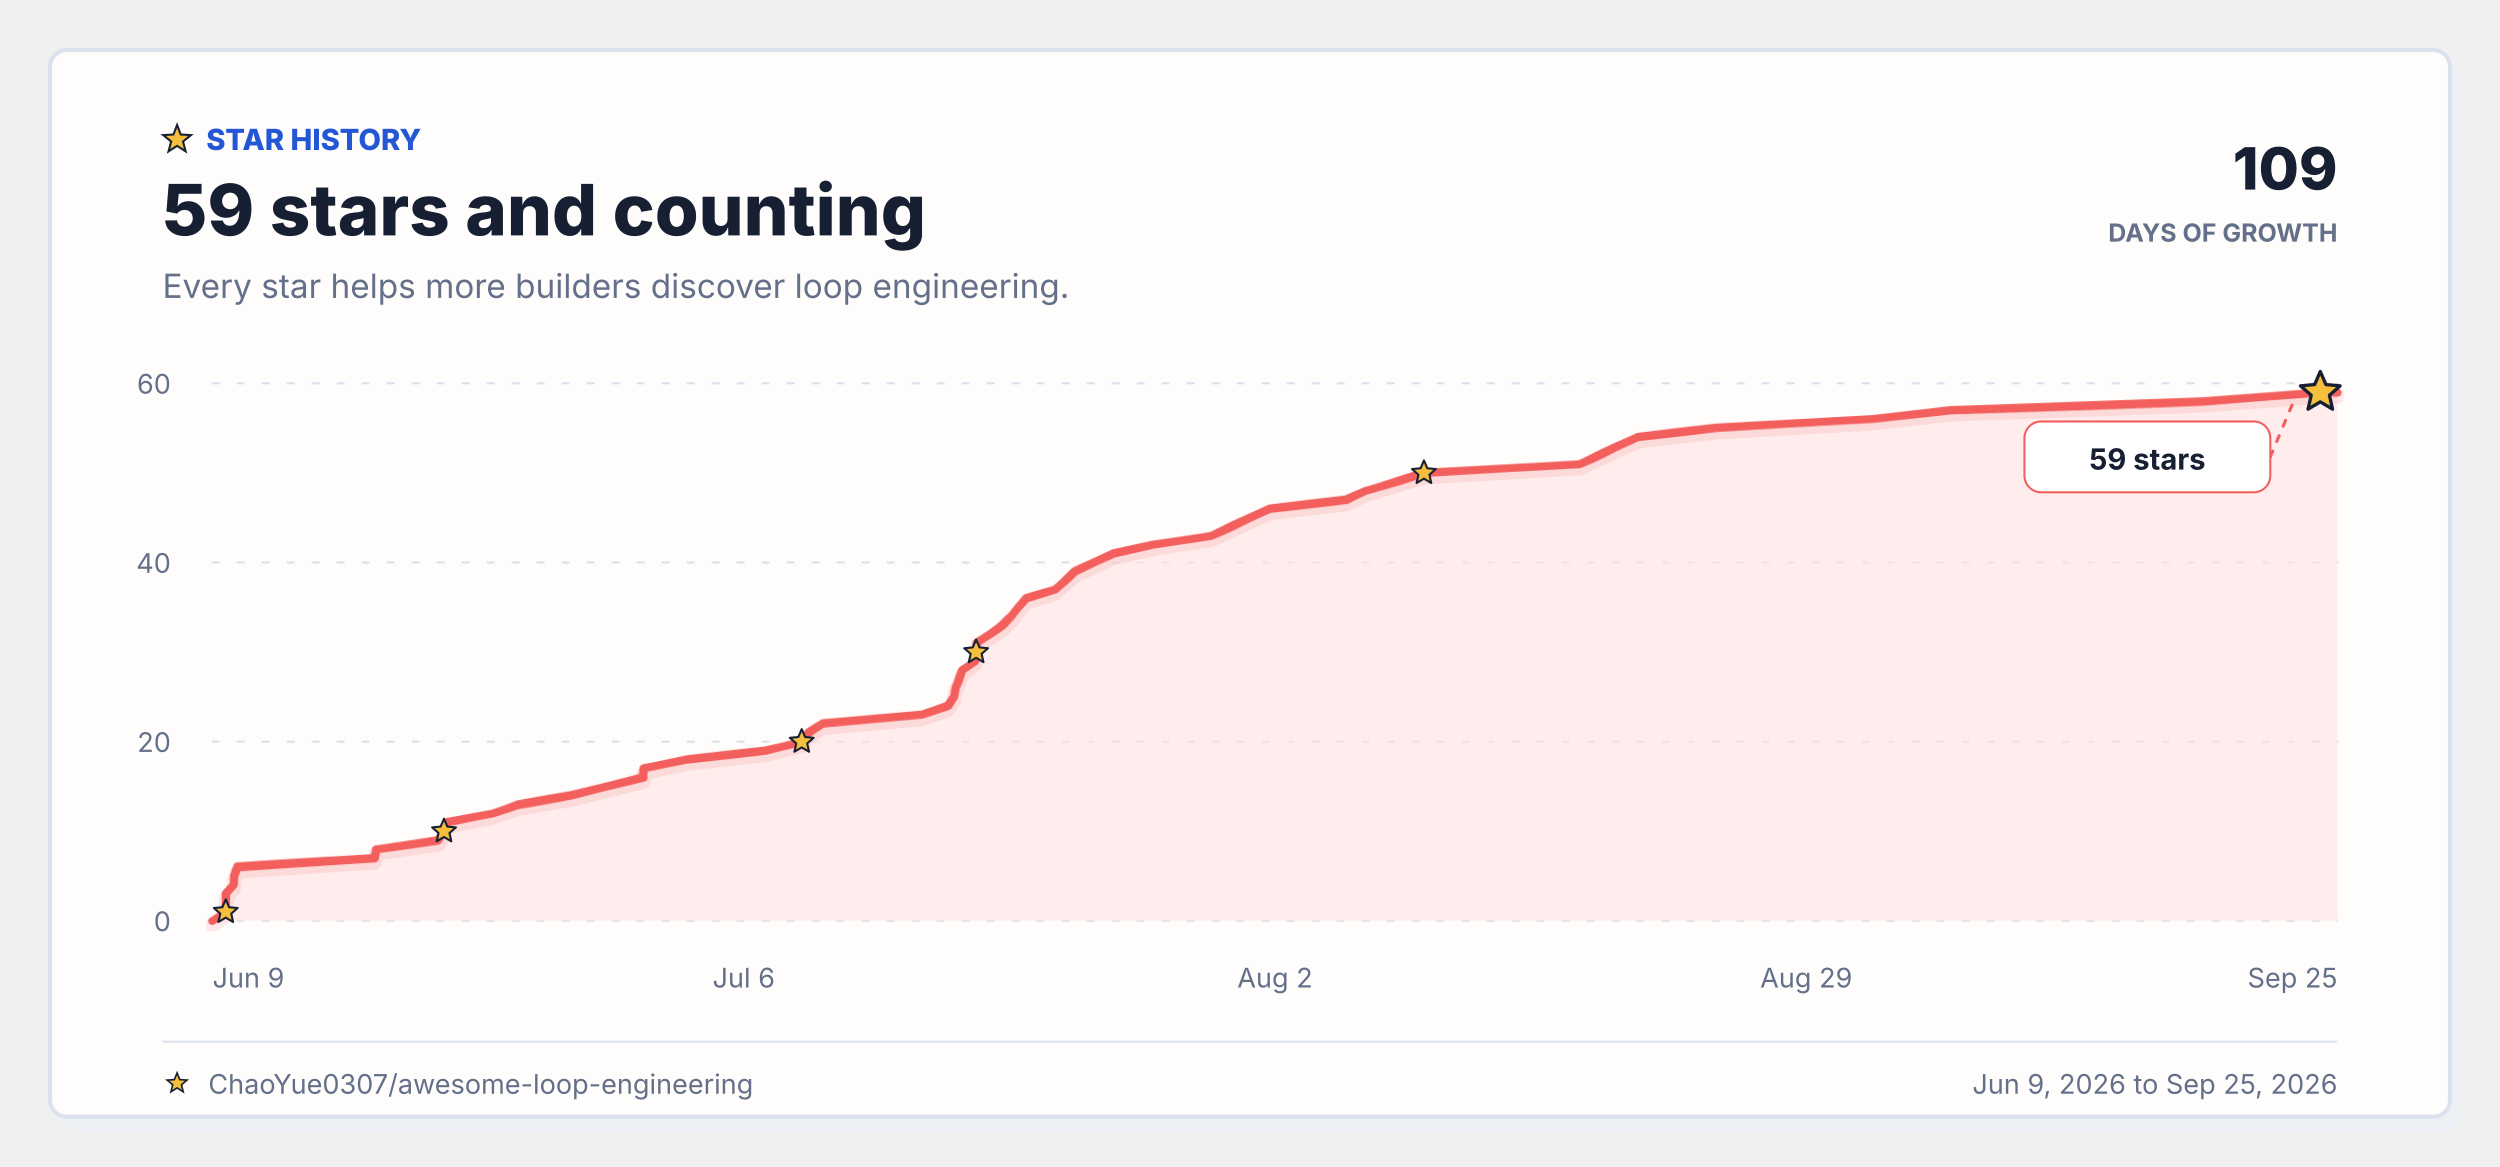
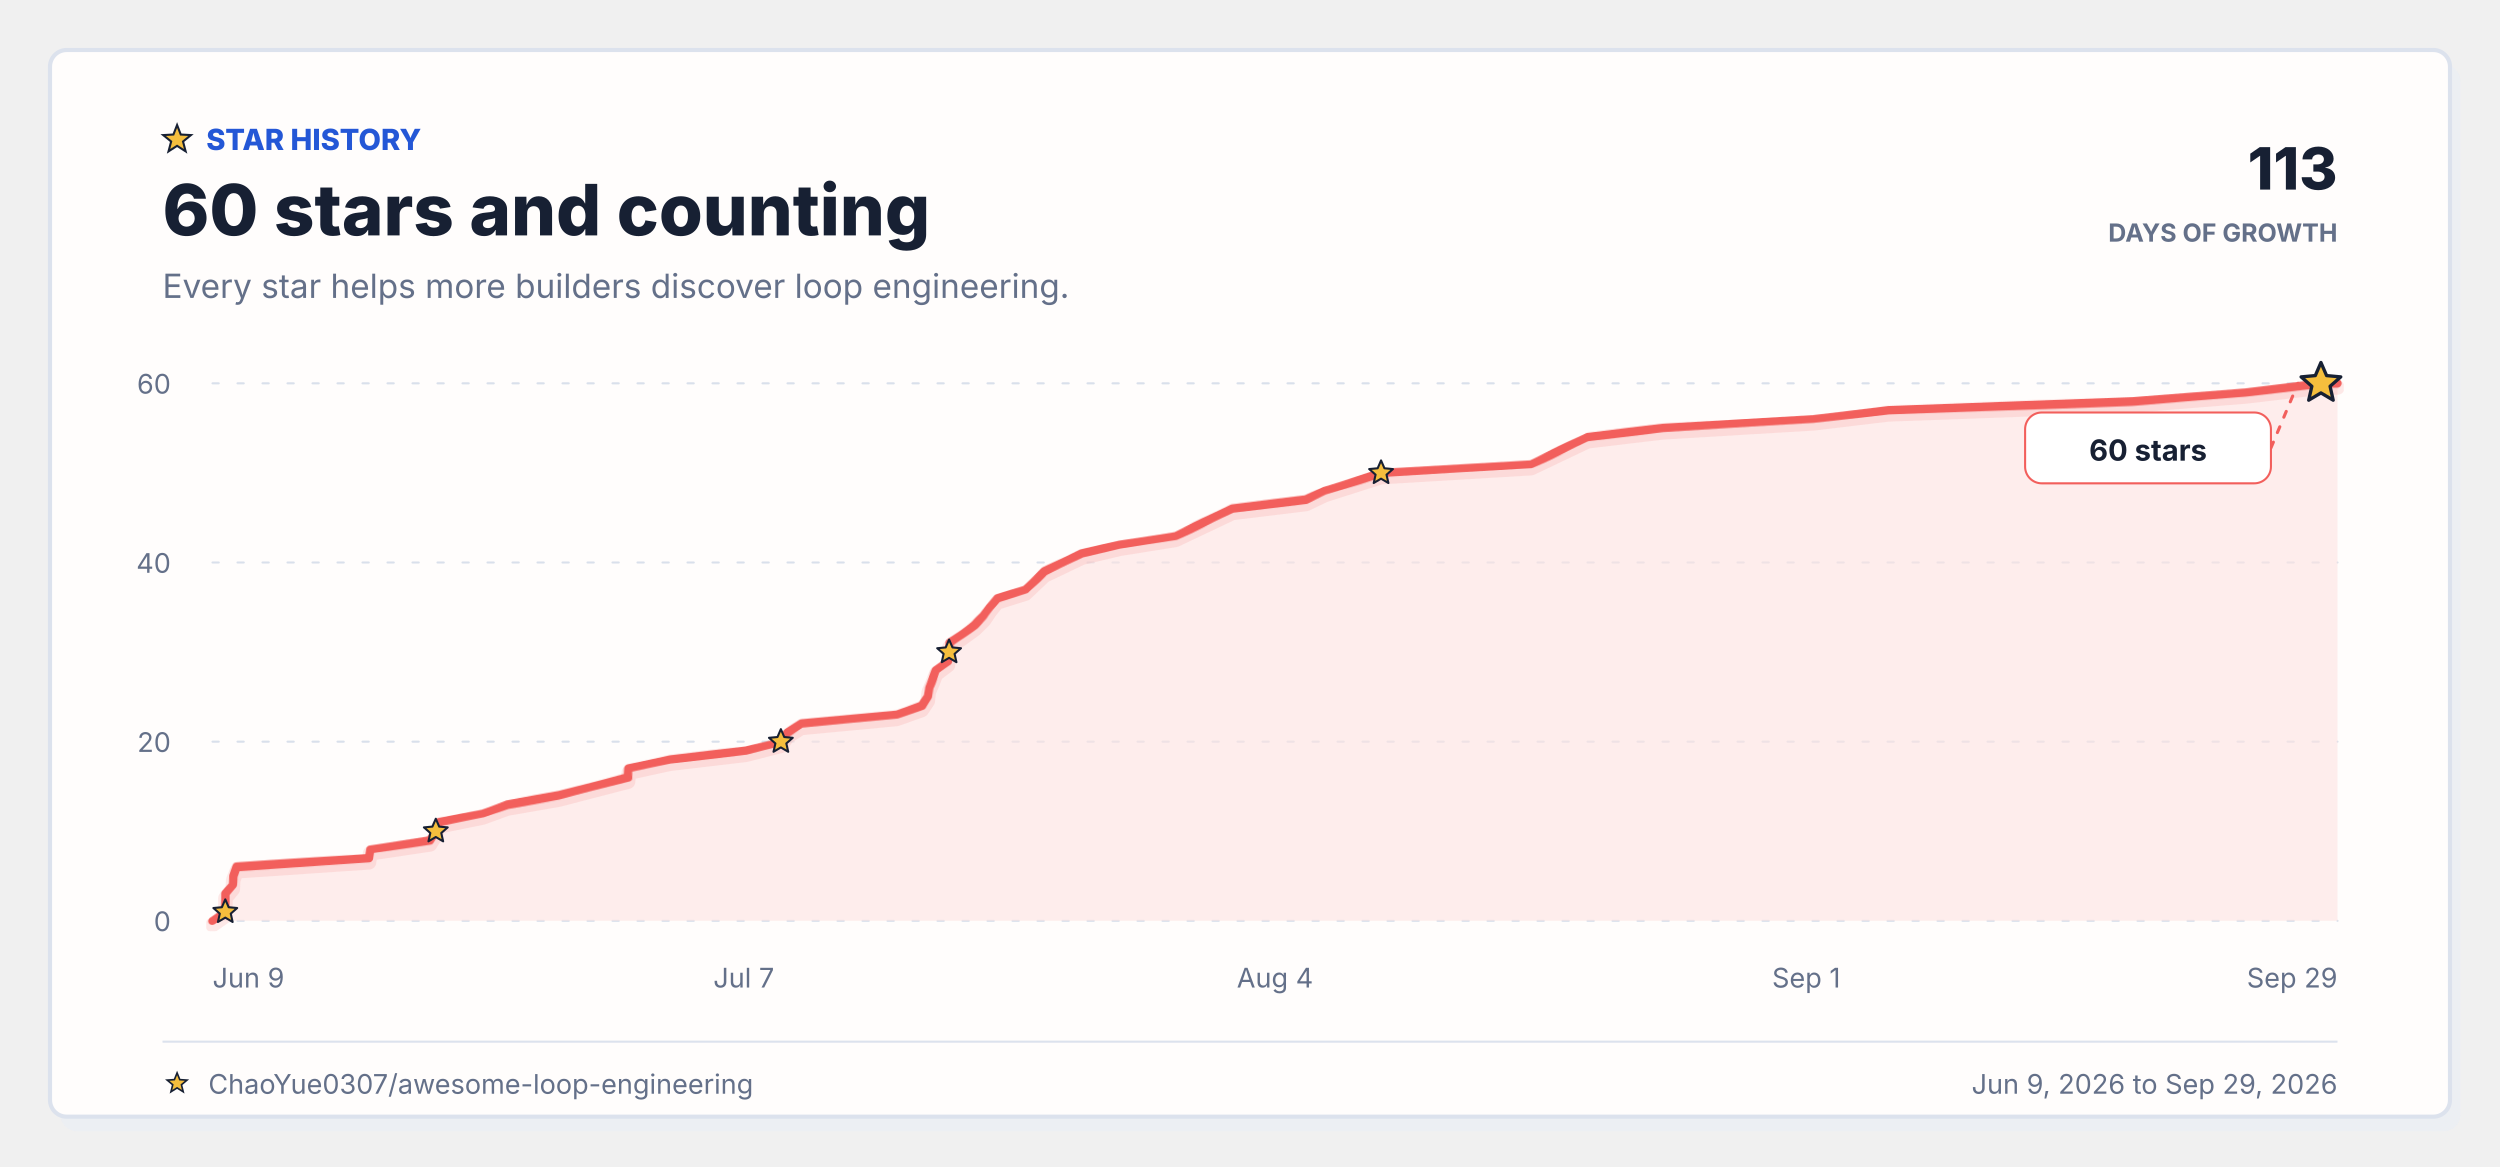
<svg xmlns="http://www.w3.org/2000/svg" width="1200" height="560" viewBox="0 0 1200 560" role="img" aria-labelledby="title desc">
  <style>
    text { font-family: ui-rounded, 'SF Pro Rounded', 'Nunito Sans', -apple-system, BlinkMacSystemFont, 'Segoe UI', sans-serif; letter-spacing: 0; }
  </style>
  <defs>
    <filter id="rough-line" x="-3%" y="-6%" width="106%" height="112%">
      <feTurbulence type="fractalNoise" baseFrequency="0.008 0.12" numOctaves="1" seed="17" result="noise" />
      <feDisplacementMap in="SourceGraphic" in2="noise" scale="1.2" xChannelSelector="R" yChannelSelector="G" />
    </filter>
    <clipPath id="plot-clip">
      <rect x="99" y="179" width="1026" height="268" />
    </clipPath>
  </defs>
  <rect x="29" y="31" width="1152" height="512" rx="8" fill="#E9EDF5" opacity="0.58" />
  <rect x="24" y="24" width="1152" height="512" rx="8" fill="#FFFDFC" stroke="#DCE2ED" stroke-width="2" />
  <path d="M 85 60 L 86.76 64.57 L 91.66 64.84 L 87.85 67.93 L 89.11 72.66 L 85 70 L 80.89 72.66 L 82.15 67.93 L 78.34 64.84 L 83.24 64.57 Z" fill="#F5BE3D" stroke="#172033" stroke-width="1" />
  <text x="99" y="72" fill="#2457D6" font-size="14" font-weight="800">STAR HISTORY</text>
-   <text x="78" y="113" fill="#172033" font-size="34" font-weight="760">59 stars and counting</text>
+   <text x="78" y="113" fill="#172033" font-size="34" font-weight="760">60 stars and counting</text>
  <text x="78" y="143" fill="#647089" font-size="16">Every star helps more builders discover loop engineering.</text>
-   <text x="1122" y="91" fill="#172033" font-size="28" font-weight="760" text-anchor="end">109</text>
+   <text x="1122" y="91" fill="#172033" font-size="28" font-weight="760" text-anchor="end">113</text>
  <text x="1122" y="116" fill="#647089" font-size="12" font-weight="750" text-anchor="end">DAYS OF GROWTH</text>
  <line x1="102" y1="442" x2="1122" y2="442" stroke="#D9E0EB" stroke-width="1" stroke-dasharray="3 9" stroke-linecap="round" />
  <text x="82" y="446.94" fill="#647089" font-size="13" text-anchor="end">0</text>
  <line x1="102" y1="356" x2="1122" y2="356" stroke="#D9E0EB" stroke-width="1" stroke-dasharray="3 9" stroke-linecap="round" />
  <text x="82" y="360.94" fill="#647089" font-size="13" text-anchor="end">20</text>
  <line x1="102" y1="270" x2="1122" y2="270" stroke="#D9E0EB" stroke-width="1" stroke-dasharray="3 9" stroke-linecap="round" />
  <text x="82" y="274.94" fill="#647089" font-size="13" text-anchor="end">40</text>
  <line x1="102" y1="184" x2="1122" y2="184" stroke="#D9E0EB" stroke-width="1" stroke-dasharray="3 9" stroke-linecap="round" />
  <text x="82" y="188.94" fill="#647089" font-size="13" text-anchor="end">60</text>
  <text x="102" y="474" fill="#647089" font-size="13" text-anchor="start">Jun 9</text>
-   <text x="357" y="474" fill="#647089" font-size="13" text-anchor="middle">Jul 6</text>
-   <text x="612" y="474" fill="#647089" font-size="13" text-anchor="middle">Aug 2</text>
-   <text x="867" y="474" fill="#647089" font-size="13" text-anchor="middle">Aug 29</text>
-   <text x="1122" y="474" fill="#647089" font-size="13" text-anchor="end">Sep 25</text>
+   <text x="357" y="474" fill="#647089" font-size="13" text-anchor="middle">Jul 7</text>
+   <text x="612" y="474" fill="#647089" font-size="13" text-anchor="middle">Aug 4</text>
+   <text x="867" y="474" fill="#647089" font-size="13" text-anchor="middle">Sep 1</text>
+   <text x="1122" y="474" fill="#647089" font-size="13" text-anchor="end">Sep 29</text>
  <g clip-path="url(#plot-clip)">
-     <path d="M 102 442 L 108.36 437.7 L 108.43 433.4 L 108.45 429.1 L 112.09 424.8 L 112.3 420.5 L 114.05 416.2 L 179.89 411.9 L 180.45 407.6 L 210.29 403.3 L 213.12 399 L 214.51 394.7 L 236.43 390.4 L 248.72 386.1 L 274.39 381.8 L 291.5 377.5 L 308.78 373.2 L 309.14 368.9 L 329.59 364.6 L 367.43 360.3 L 384.82 356 L 387.98 351.7 L 394.94 347.4 L 442.42 343.1 L 454.95 338.8 L 457.93 334.5 L 458.41 330.2 L 460.33 325.9 L 462.03 321.6 L 467.97 317.3 L 468.54 313 L 468.71 308.7 L 475.18 304.4 L 481.32 300.1 L 485.85 295.8 L 488.83 291.5 L 492.39 287.2 L 506.57 282.9 L 515.95 274.3 L 534.61 265.7 L 553.55 261.4 L 581.37 257.1 L 609.55 244.2 L 646.24 239.9 L 655.54 235.6 L 683.49 227 L 758.23 222.7 L 776.94 214.1 L 786.31 209.8 L 823.74 205.5 L 898.57 201.2 L 935.93 196.9 L 1057.58 192.6 L 1113.74 188.3 L 1122 188.3 V 442 H 102 Z" fill="#FDE3E1" opacity="0.6" />
-     <path d="M 102 442 L 108.36 437.7 L 108.43 433.4 L 108.45 429.1 L 112.09 424.8 L 112.3 420.5 L 114.05 416.2 L 179.89 411.9 L 180.45 407.6 L 210.29 403.3 L 213.12 399 L 214.51 394.7 L 236.43 390.4 L 248.72 386.1 L 274.39 381.8 L 291.5 377.5 L 308.78 373.2 L 309.14 368.9 L 329.59 364.6 L 367.43 360.3 L 384.82 356 L 387.98 351.7 L 394.94 347.4 L 442.42 343.1 L 454.95 338.8 L 457.93 334.5 L 458.41 330.2 L 460.33 325.9 L 462.03 321.6 L 467.97 317.3 L 468.54 313 L 468.71 308.7 L 475.18 304.4 L 481.32 300.1 L 485.85 295.8 L 488.83 291.5 L 492.39 287.2 L 506.57 282.9 L 515.95 274.3 L 534.61 265.7 L 553.55 261.4 L 581.37 257.1 L 609.55 244.2 L 646.24 239.9 L 655.54 235.6 L 683.49 227 L 758.23 222.7 L 776.94 214.1 L 786.31 209.8 L 823.74 205.5 L 898.57 201.2 L 935.93 196.9 L 1057.58 192.6 L 1113.74 188.3 L 1122 188.3" fill="none" stroke="#F25F5C" stroke-width="7" stroke-linejoin="round" stroke-linecap="round" opacity="0.13" transform="translate(0 2)" />
-     <path d="M 102 442 L 108.36 437.7 L 108.43 433.4 L 108.45 429.1 L 112.09 424.8 L 112.3 420.5 L 114.05 416.2 L 179.89 411.9 L 180.45 407.6 L 210.29 403.3 L 213.12 399 L 214.51 394.7 L 236.43 390.4 L 248.72 386.1 L 274.39 381.8 L 291.5 377.5 L 308.78 373.2 L 309.14 368.9 L 329.59 364.6 L 367.43 360.3 L 384.82 356 L 387.98 351.7 L 394.94 347.4 L 442.42 343.1 L 454.95 338.8 L 457.93 334.5 L 458.41 330.2 L 460.33 325.9 L 462.03 321.6 L 467.97 317.3 L 468.54 313 L 468.71 308.7 L 475.18 304.4 L 481.32 300.1 L 485.85 295.8 L 488.83 291.5 L 492.39 287.2 L 506.57 282.9 L 515.95 274.3 L 534.61 265.7 L 553.55 261.4 L 581.37 257.1 L 609.55 244.2 L 646.24 239.9 L 655.54 235.6 L 683.49 227 L 758.23 222.7 L 776.94 214.1 L 786.31 209.8 L 823.74 205.5 L 898.57 201.2 L 935.93 196.9 L 1057.58 192.6 L 1113.74 188.3 L 1122 188.3" fill="none" stroke="#F25F5C" stroke-width="4" stroke-linejoin="round" stroke-linecap="round" filter="url(#rough-line)" />
+     <path d="M 102 442 L 108.14 437.7 L 108.21 433.4 L 108.22 429.1 L 111.73 424.8 L 111.94 420.5 L 113.62 416.2 L 177.13 411.9 L 177.67 407.6 L 206.46 403.3 L 209.18 399 L 210.52 394.7 L 231.68 390.4 L 243.53 386.1 L 268.29 381.8 L 284.79 377.5 L 301.46 373.2 L 301.81 368.9 L 321.54 364.6 L 358.03 360.3 L 374.81 356 L 377.85 351.7 L 384.57 347.4 L 430.37 343.1 L 442.45 338.8 L 445.33 334.5 L 445.79 330.2 L 447.64 325.9 L 449.29 321.6 L 455.01 317.3 L 455.57 313 L 455.73 308.7 L 461.97 304.4 L 467.89 300.1 L 472.26 295.8 L 475.14 291.5 L 478.57 287.2 L 492.24 282.9 L 501.3 274.3 L 519.29 265.7 L 537.57 261.4 L 564.4 257.1 L 591.58 244.2 L 626.97 239.9 L 635.95 235.6 L 662.9 227 L 735 222.7 L 753.05 214.1 L 762.09 209.8 L 798.19 205.5 L 870.37 201.2 L 906.41 196.9 L 1023.76 192.6 L 1077.93 188.3 L 1114.05 184 L 1122 184 V 442 H 102 Z" fill="#FDE3E1" opacity="0.6" />
+     <path d="M 102 442 L 108.14 437.7 L 108.21 433.4 L 108.22 429.1 L 111.73 424.8 L 111.94 420.5 L 113.62 416.2 L 177.13 411.9 L 177.67 407.6 L 206.46 403.3 L 209.18 399 L 210.52 394.7 L 231.68 390.4 L 243.53 386.1 L 268.29 381.8 L 284.79 377.5 L 301.46 373.2 L 301.81 368.9 L 321.54 364.6 L 358.03 360.3 L 374.81 356 L 377.85 351.7 L 384.57 347.4 L 430.37 343.1 L 442.45 338.8 L 445.33 334.5 L 445.79 330.2 L 447.64 325.9 L 449.29 321.6 L 455.01 317.3 L 455.57 313 L 455.73 308.7 L 461.97 304.4 L 467.89 300.1 L 472.26 295.8 L 475.14 291.5 L 478.57 287.2 L 492.24 282.9 L 501.3 274.3 L 519.29 265.7 L 537.57 261.4 L 564.4 257.1 L 591.58 244.2 L 626.97 239.9 L 635.95 235.6 L 662.9 227 L 735 222.7 L 753.05 214.1 L 762.09 209.8 L 798.19 205.5 L 870.37 201.2 L 906.41 196.9 L 1023.76 192.6 L 1077.93 188.3 L 1114.05 184 L 1122 184" fill="none" stroke="#F25F5C" stroke-width="7" stroke-linejoin="round" stroke-linecap="round" opacity="0.13" transform="translate(0 2)" />
+     <path d="M 102 442 L 108.14 437.7 L 108.21 433.4 L 108.22 429.1 L 111.73 424.8 L 111.94 420.5 L 113.62 416.2 L 177.13 411.9 L 177.67 407.6 L 206.46 403.3 L 209.18 399 L 210.52 394.7 L 231.68 390.4 L 243.53 386.1 L 268.29 381.8 L 284.79 377.5 L 301.46 373.2 L 301.81 368.9 L 321.54 364.6 L 358.03 360.3 L 374.81 356 L 377.85 351.7 L 384.57 347.4 L 430.37 343.1 L 442.45 338.8 L 445.33 334.5 L 445.79 330.2 L 447.64 325.9 L 449.29 321.6 L 455.01 317.3 L 455.57 313 L 455.73 308.7 L 461.97 304.4 L 467.89 300.1 L 472.26 295.8 L 475.14 291.5 L 478.57 287.2 L 492.24 282.9 L 501.3 274.3 L 519.29 265.7 L 537.57 261.4 L 564.4 257.1 L 591.58 244.2 L 626.97 239.9 L 635.95 235.6 L 662.9 227 L 735 222.7 L 753.05 214.1 L 762.09 209.8 L 798.19 205.5 L 870.37 201.2 L 906.41 196.9 L 1023.76 192.6 L 1077.93 188.3 L 1114.05 184 L 1122 184" fill="none" stroke="#F25F5C" stroke-width="4" stroke-linejoin="round" stroke-linecap="round" filter="url(#rough-line)" />
  </g>
-   <path d="M 108.36 431.7 L 109.98 435.47 L 114.07 435.85 L 110.99 438.55 L 111.89 442.55 L 108.36 440.46 L 104.83 442.55 L 105.74 438.55 L 102.65 435.85 L 106.74 435.47 Z" fill="#F5BE3D" stroke="#172033" stroke-width="1" stroke-linejoin="round" />
-   <path d="M 213.12 393 L 214.74 396.77 L 218.82 397.15 L 215.74 399.85 L 216.64 403.85 L 213.12 401.76 L 209.59 403.85 L 210.49 399.85 L 207.41 397.15 L 211.5 396.77 Z" fill="#F5BE3D" stroke="#172033" stroke-width="1" stroke-linejoin="round" />
-   <path d="M 384.82 350 L 386.45 353.77 L 390.53 354.15 L 387.45 356.85 L 388.35 360.85 L 384.82 358.76 L 381.3 360.85 L 382.2 356.85 L 379.12 354.15 L 383.2 353.77 Z" fill="#F5BE3D" stroke="#172033" stroke-width="1" stroke-linejoin="round" />
-   <path d="M 468.54 307 L 470.16 310.77 L 474.25 311.15 L 471.17 313.85 L 472.07 317.85 L 468.54 315.76 L 465.02 317.85 L 465.92 313.85 L 462.84 311.15 L 466.92 310.77 Z" fill="#F5BE3D" stroke="#172033" stroke-width="1" stroke-linejoin="round" />
-   <path d="M 683.49 221 L 685.11 224.77 L 689.19 225.15 L 686.11 227.85 L 687.01 231.85 L 683.49 229.76 L 679.96 231.85 L 680.86 227.85 L 677.78 225.15 L 681.87 224.77 Z" fill="#F5BE3D" stroke="#172033" stroke-width="1" stroke-linejoin="round" />
-   <path d="M 1113.74 178.3 L 1116.44 184.58 L 1123.25 185.21 L 1118.12 189.72 L 1119.62 196.39 L 1113.74 192.9 L 1107.86 196.39 L 1109.37 189.72 L 1104.23 185.21 L 1111.04 184.58 Z" fill="#F5BE3D" stroke="#172033" stroke-width="1.6" stroke-linejoin="round" />
-   <path d="M 1089.74 219.3 L 1102.74 188.3" fill="none" stroke="#F25F5C" stroke-width="1.5" stroke-dasharray="3 5" stroke-linecap="round" />
-   <rect x="971.74" y="202.3" width="118" height="34" rx="8" fill="#FFFFFF" stroke="#F25F5C" />
-   <text x="1030.74" y="225.42" fill="#172033" font-size="14" font-weight="700" text-anchor="middle">59 stars</text>
+   <path d="M 108.14 431.7 L 109.76 435.47 L 113.84 435.85 L 110.76 438.55 L 111.66 442.55 L 108.14 440.46 L 104.61 442.55 L 105.51 438.55 L 102.43 435.85 L 106.51 435.47 Z" fill="#F5BE3D" stroke="#172033" stroke-width="1" stroke-linejoin="round" />
+   <path d="M 209.18 393 L 210.81 396.77 L 214.89 397.15 L 211.81 399.85 L 212.71 403.85 L 209.18 401.76 L 205.66 403.85 L 206.56 399.85 L 203.48 397.15 L 207.56 396.77 Z" fill="#F5BE3D" stroke="#172033" stroke-width="1" stroke-linejoin="round" />
+   <path d="M 374.81 350 L 376.44 353.77 L 380.52 354.15 L 377.44 356.85 L 378.34 360.85 L 374.81 358.76 L 371.29 360.85 L 372.19 356.85 L 369.11 354.15 L 373.19 353.77 Z" fill="#F5BE3D" stroke="#172033" stroke-width="1" stroke-linejoin="round" />
+   <path d="M 455.57 307 L 457.19 310.77 L 461.27 311.15 L 458.19 313.85 L 459.09 317.85 L 455.57 315.76 L 452.04 317.85 L 452.94 313.85 L 449.86 311.15 L 453.94 310.77 Z" fill="#F5BE3D" stroke="#172033" stroke-width="1" stroke-linejoin="round" />
+   <path d="M 662.9 221 L 664.53 224.77 L 668.61 225.15 L 665.53 227.85 L 666.43 231.85 L 662.9 229.76 L 659.38 231.85 L 660.28 227.85 L 657.2 225.15 L 661.28 224.77 Z" fill="#F5BE3D" stroke="#172033" stroke-width="1" stroke-linejoin="round" />
+   <path d="M 1114.05 174 L 1116.76 180.28 L 1123.56 180.91 L 1118.43 185.42 L 1119.93 192.09 L 1114.05 188.6 L 1108.18 192.09 L 1109.68 185.42 L 1104.54 180.91 L 1111.35 180.28 Z" fill="#F5BE3D" stroke="#172033" stroke-width="1.6" stroke-linejoin="round" />
+   <path d="M 1090.05 215 L 1103.05 184" fill="none" stroke="#F25F5C" stroke-width="1.5" stroke-dasharray="3 5" stroke-linecap="round" />
+   <rect x="972.05" y="198" width="118" height="34" rx="8" fill="#FFFFFF" stroke="#F25F5C" />
+   <text x="1031.05" y="221.12" fill="#172033" font-size="14" font-weight="700" text-anchor="middle">60 stars</text>
  <line x1="78" y1="500" x2="1122" y2="500" stroke="#DCE2ED" />
  <path d="M 85 515 L 86.29 518.22 L 89.76 518.45 L 87.09 520.68 L 87.94 524.05 L 85 522.2 L 82.06 524.05 L 82.91 520.68 L 80.24 518.45 L 83.71 518.22 Z" fill="#F5BE3D" stroke="#172033" stroke-width="0.8" />
  <text x="100" y="525" fill="#647089" font-size="13">ChaoYue0307/awesome-loop-engineering</text>
-   <text x="1122" y="525" fill="#647089" font-size="13" text-anchor="end">Jun 9, 2026 to Sep 25, 2026</text>
+   <text x="1122" y="525" fill="#647089" font-size="13" text-anchor="end">Jun 9, 2026 to Sep 29, 2026</text>
</svg>
